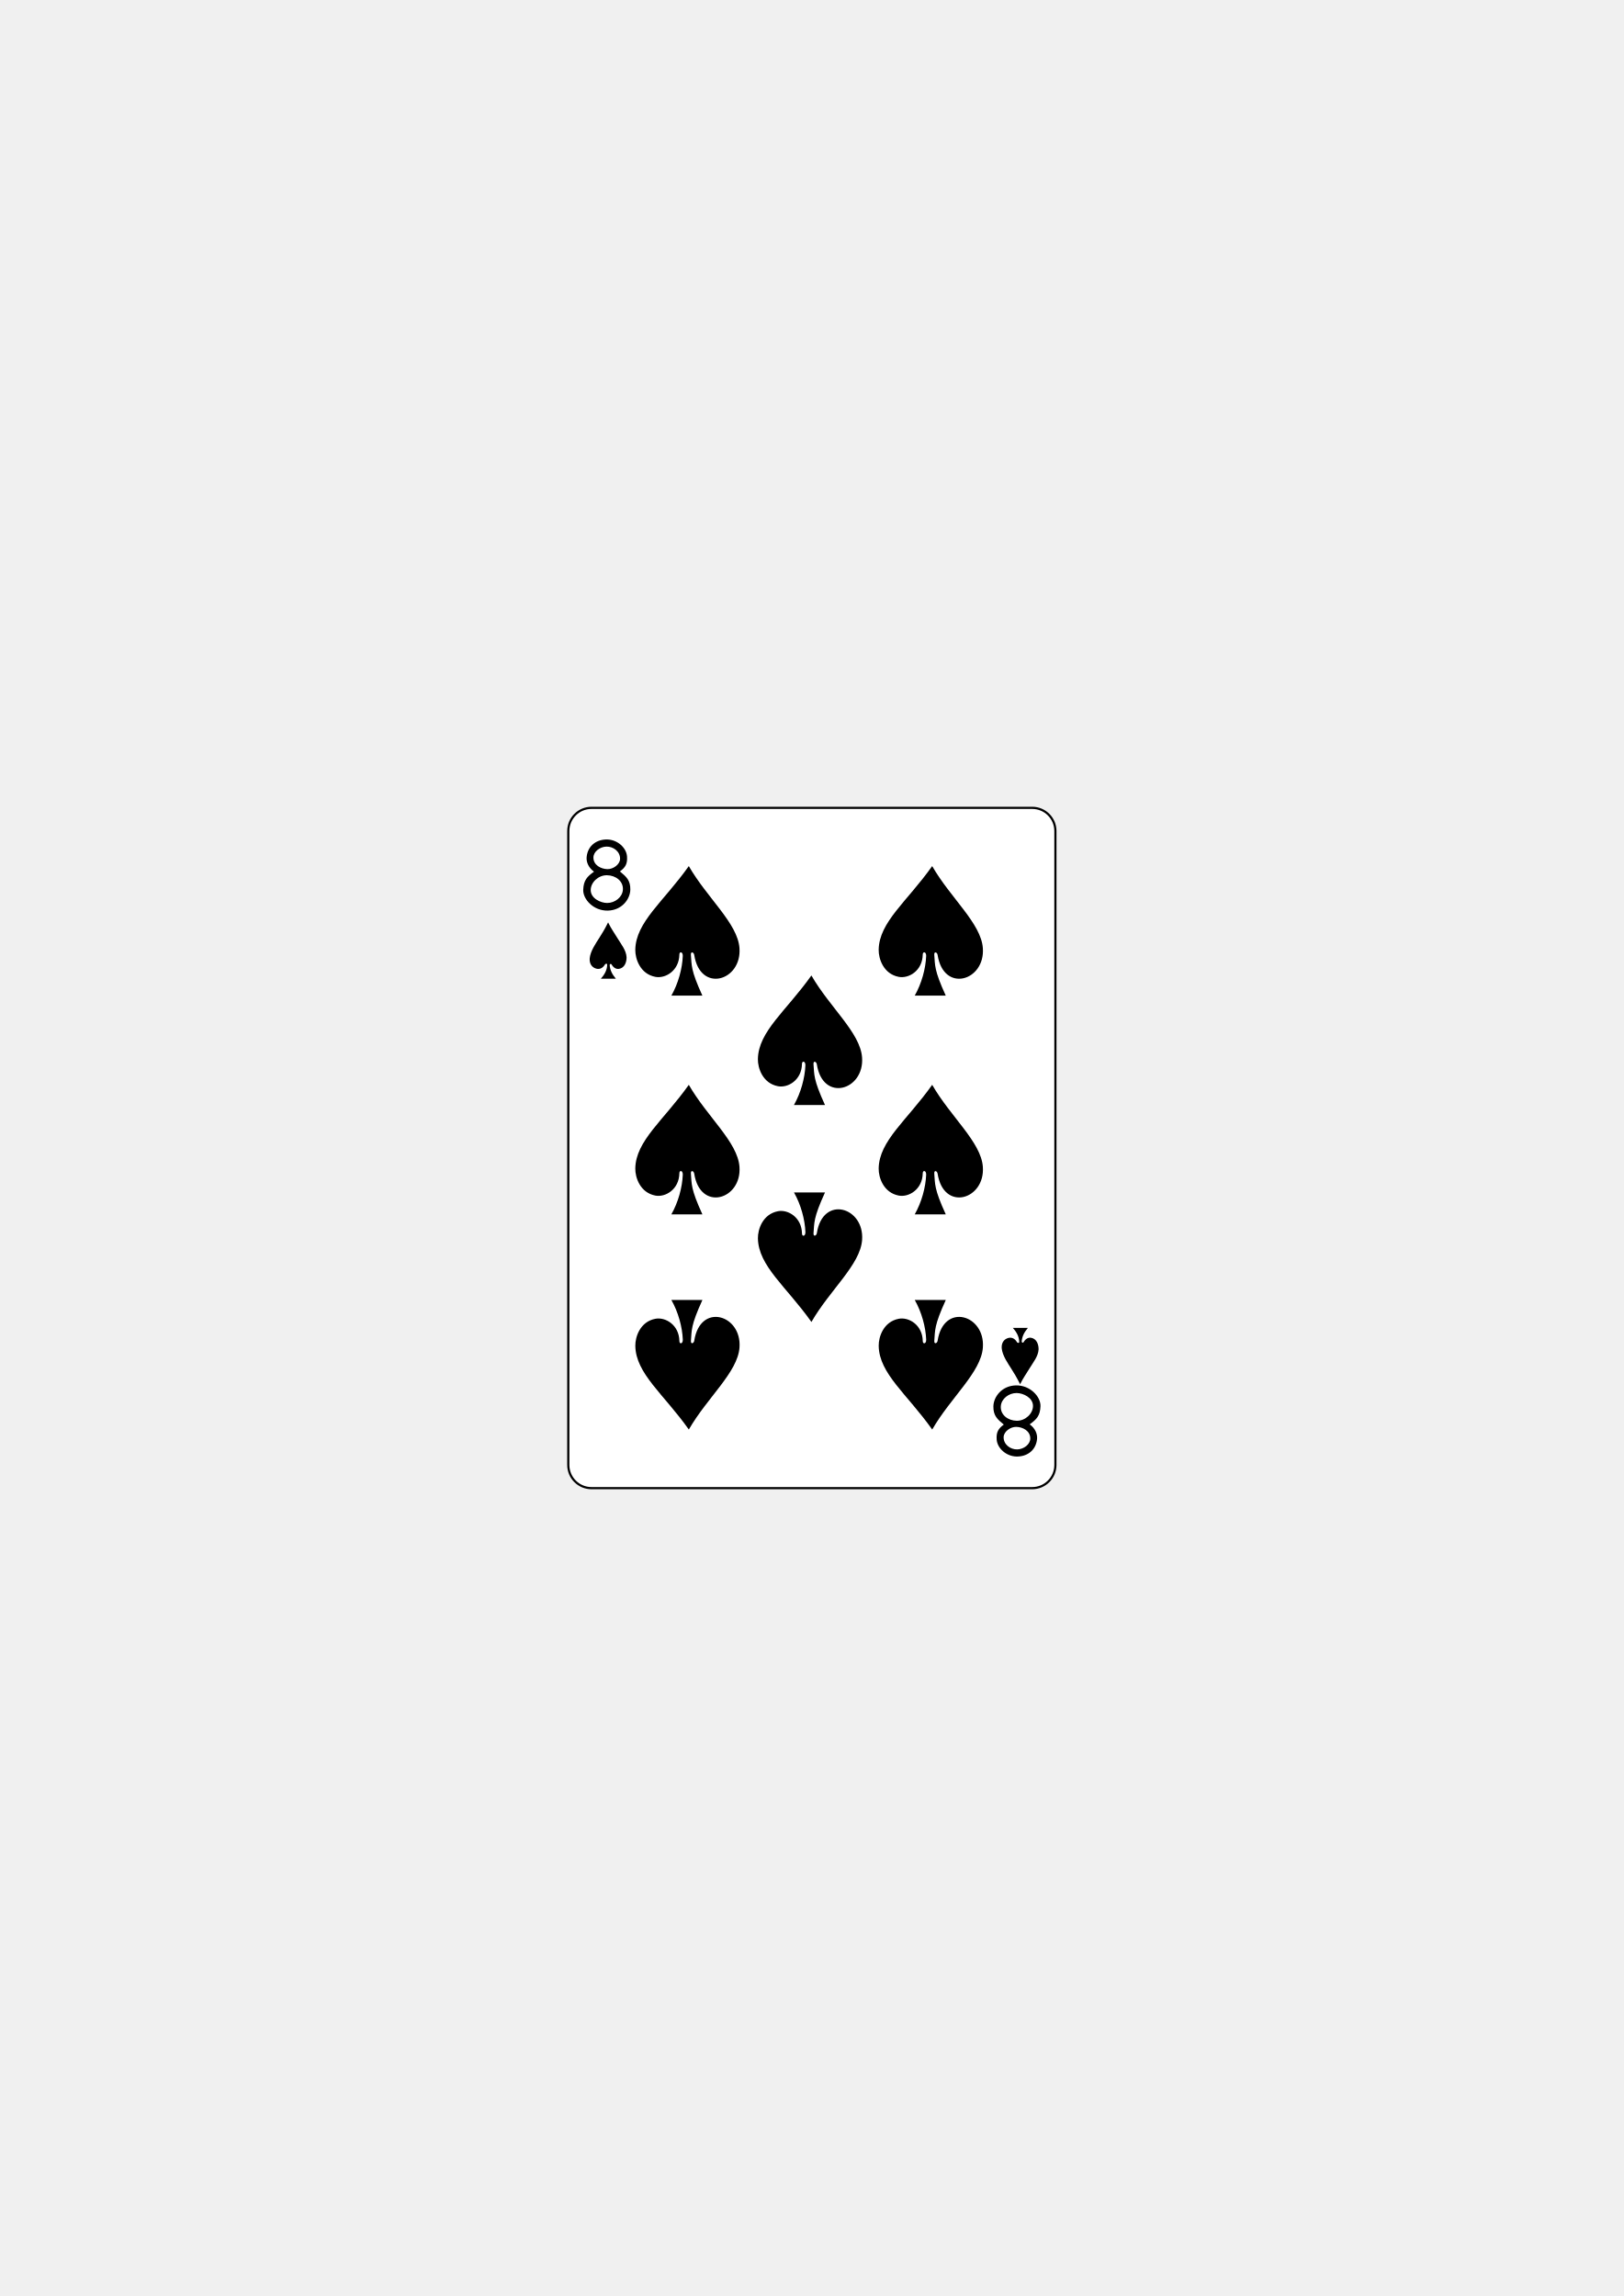
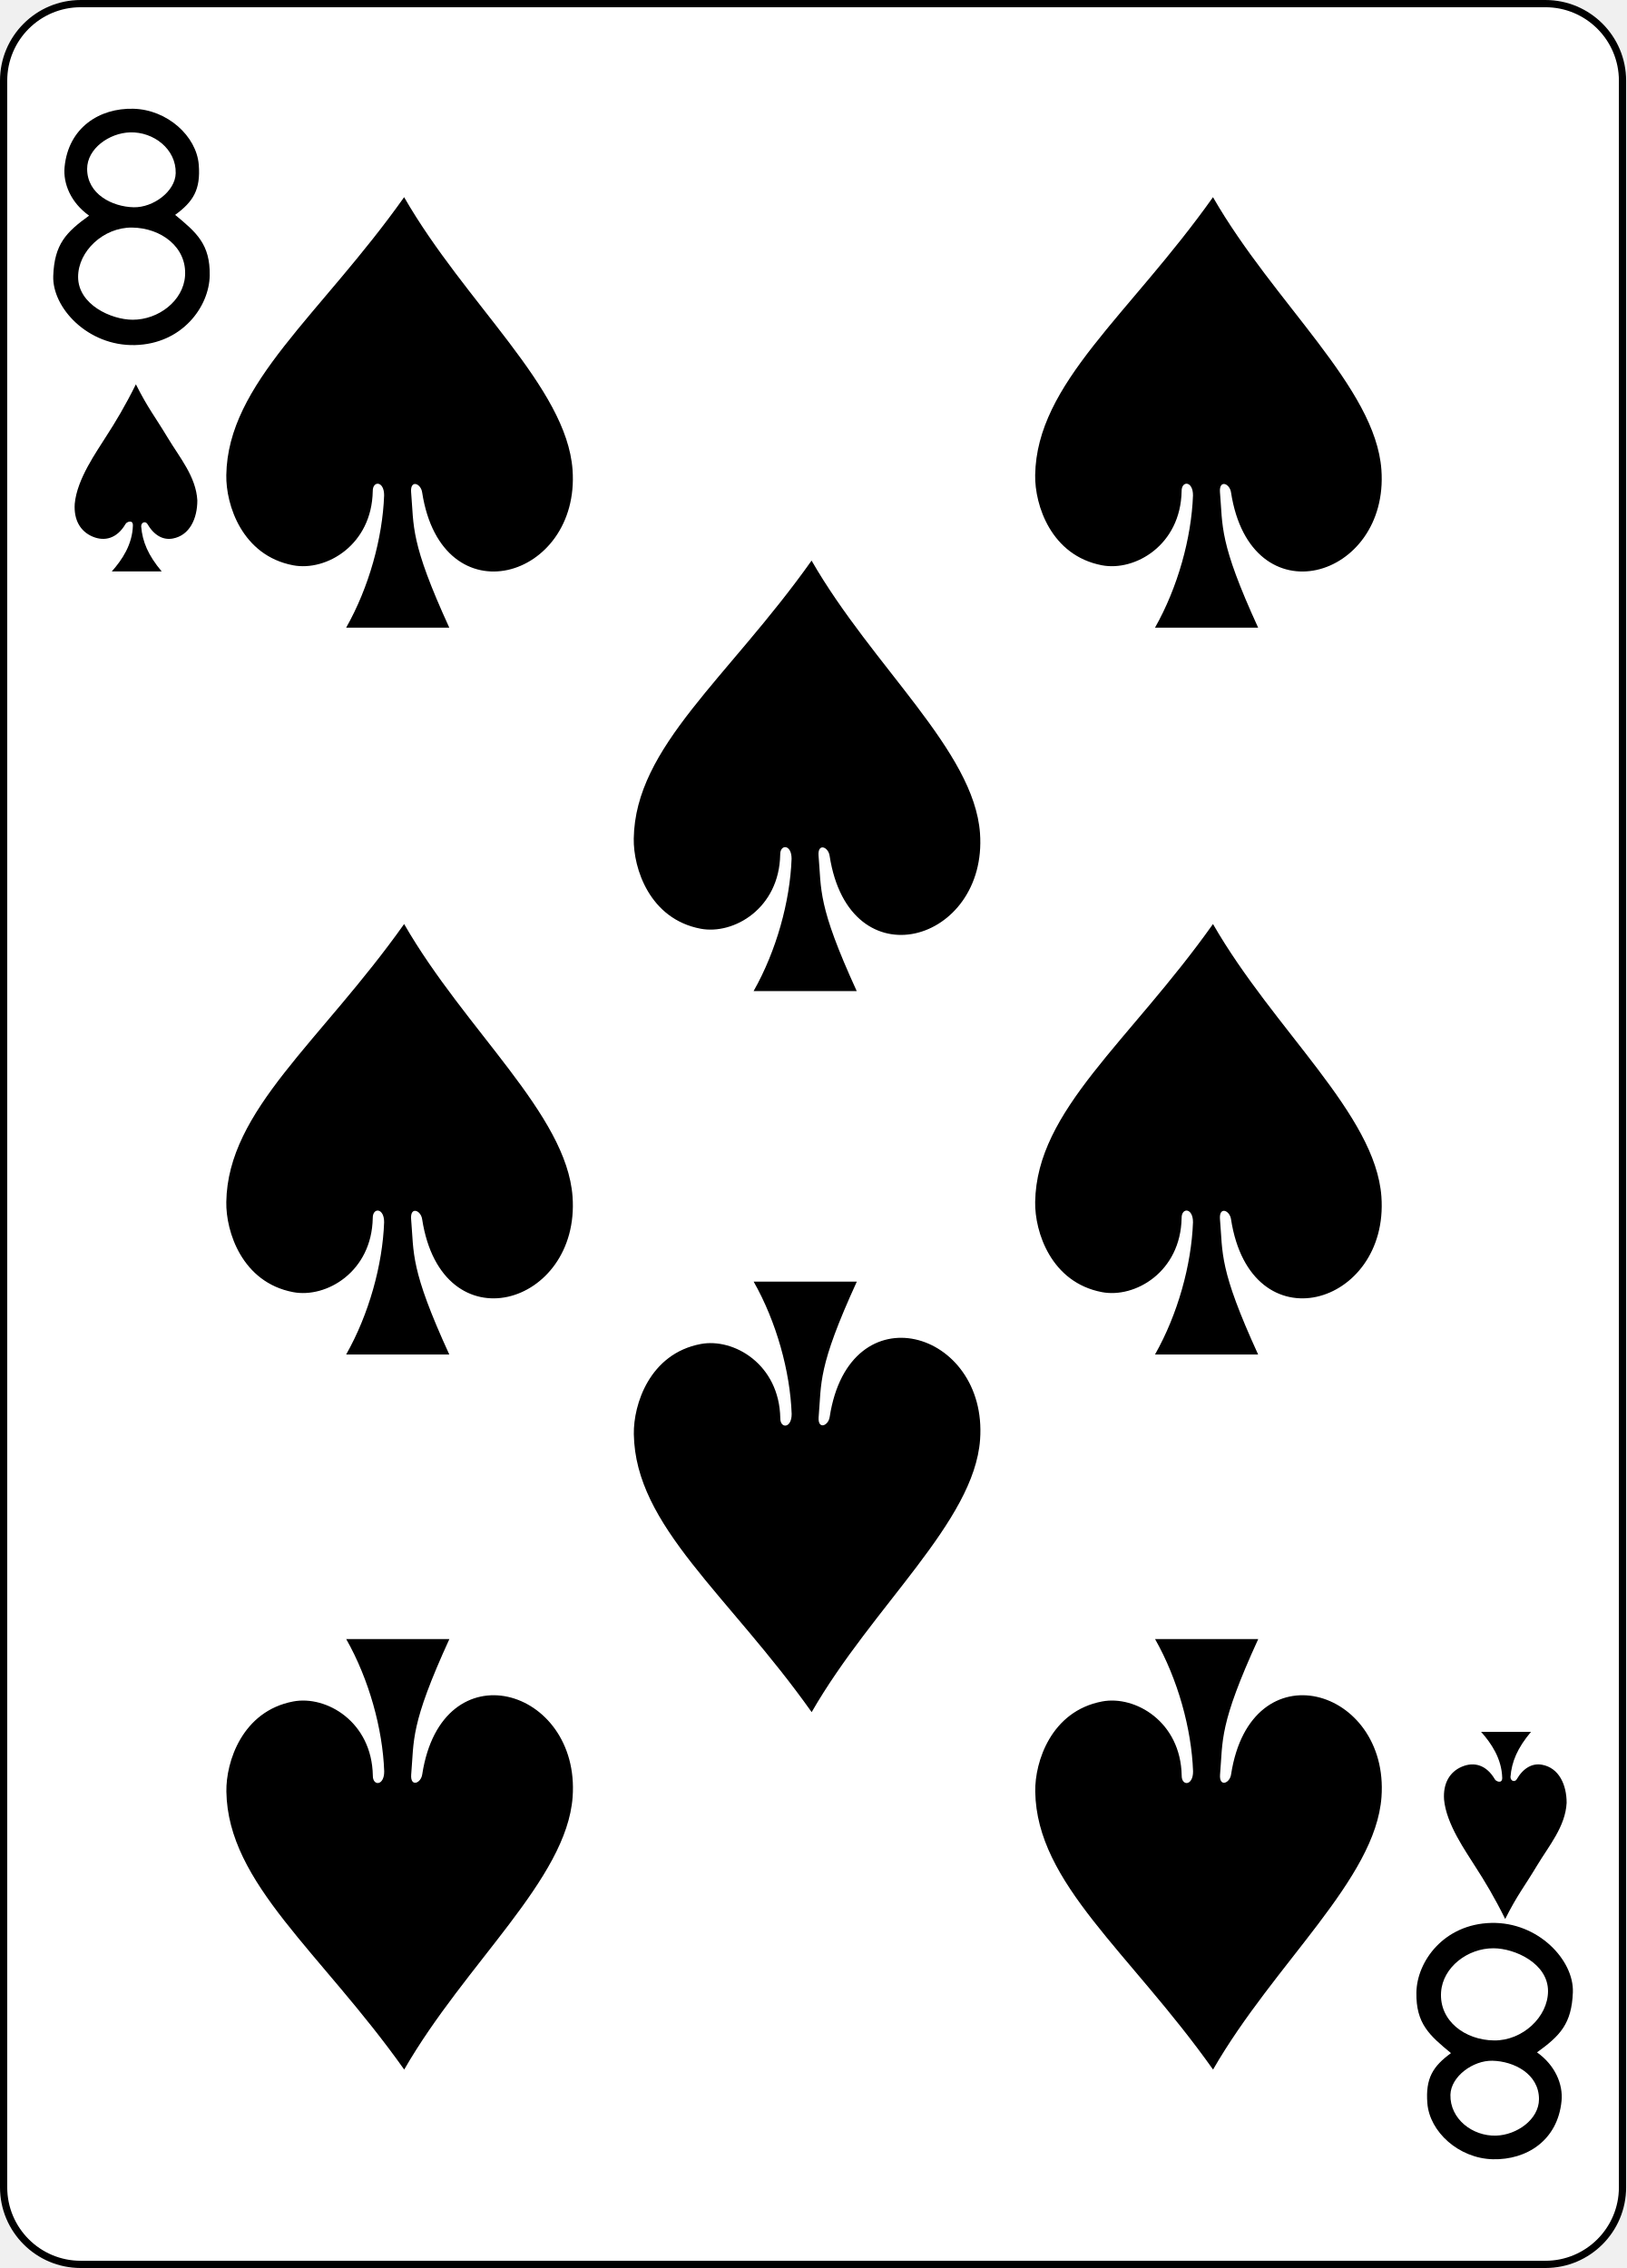
- <svg xmlns="http://www.w3.org/2000/svg" width="744.094" height="1052.362" id="svg4423" version="1.1">
-   <defs id="defs4425" />
+ <svg xmlns="http://www.w3.org/2000/svg" version="1.2" baseProfile="tiny" id="svg4423" x="0px" y="0px" width="224.226px" height="312.809px" viewBox="259.935 369.777 224.226 312.809" overflow="inherit" xml:space="preserve">
  <g id="layer1">
-     <g transform="translate(-937.54,-219.6759)" id="g3625" style="display:inline">
+     <g id="g3625" transform="translate(-937.54,-219.6759)">
      <g id="g8172">
-         <g id="g8836-8" style="display:inline" transform="translate(-5059.956,3024.952)">
-           <rect ry="10.63" rx="10.63" style="fill:#ffffff;fill-opacity:1;stroke:#000000;stroke-width:0.997;stroke-miterlimit:4;stroke-opacity:1;stroke-dasharray:none;display:inline" id="rect6361-4" width="223.228" height="311.811" x="6257.929" y="-2435" />
+         <g id="g8836-8" transform="translate(-5059.956,3024.952)">
+           <path id="rect6361-4" fill="#FFFFFF" stroke="#000000" stroke-width="0.997" d="M6268.559-2435h201.969      c5.871,0,10.631,4.759,10.631,10.63v290.551c0,5.871-4.76,10.631-10.631,10.631h-201.969c-5.871,0-10.63-4.76-10.63-10.631      v-290.551C6257.929-2430.241,6262.688-2435,6268.559-2435z" />
          <g id="g8646-0" transform="matrix(0.3010621,0,0,0.3010621,5370.094,-1979.932)">
-             <path style="fill:#000000;fill-opacity:1;display:inline" d="m 2971.742,-1386.815 c 0.532,-14.533 5.882,-19.991 16.421,-27.6 -8.406,-5.963 -11.95,-14.736 -11.234,-22.212 1.732,-18.092 15.976,-27.144 31.505,-26.75 15.529,0.394 28.913,12.501 29.957,25.649 0.908,11.437 -2.559,16.948 -10.82,22.969 9.808,8.11 16.078,13.452 15.84,27.769 -0.238,14.316 -12.641,31.355 -34.261,31.878 -21.62,0.523 -37.94,-17.169 -37.408,-31.703 z m 60.362,0.048 c 0.927,-13.161 -10.922,-22.04 -24.292,-22.178 -13.028,-0.135 -24.683,10.784 -24.685,22.599 0,12.692 15.158,19.586 24.948,19.623 11.899,0.044 23.23,-8.71 24.029,-20.044 z m -4.278,-47.078 c 0.259,-11.086 -10.154,-19.031 -20.888,-18.711 -9.551,0.284 -19.667,7.443 -19.672,16.71 -0.01,11.592 11.5,17.38 21.314,17.598 8.903,0.198 19.051,-7.223 19.246,-15.597 z" id="path7112-7" />
-             <path id="path7128-6" d="m 3667.748,-600.564 c -0.532,14.533 -5.882,19.991 -16.421,27.6 8.406,5.963 11.95,14.736 11.234,22.212 -1.732,18.092 -15.976,27.144 -31.505,26.75 -15.529,-0.394 -28.913,-12.501 -29.957,-25.649 -0.908,-11.437 2.559,-16.948 10.82,-22.969 -9.808,-8.11 -16.078,-13.452 -15.84,-27.769 0.238,-14.316 12.641,-31.355 34.261,-31.878 21.62,-0.523 37.94,17.169 37.408,31.703 z m -60.362,-0.048 c -0.927,13.161 10.922,22.04 24.292,22.178 13.028,0.135 24.683,-10.784 24.685,-22.599 0,-12.692 -15.158,-19.586 -24.948,-19.623 -11.899,-0.044 -23.23,8.71 -24.029,20.044 z m 4.278,47.078 c -0.259,11.086 10.154,19.031 20.888,18.711 9.551,-0.284 19.667,-7.443 19.672,-16.71 0.01,-11.592 -11.5,-17.38 -21.314,-17.598 -8.903,-0.198 -19.051,7.223 -19.246,15.597 z" style="fill:#000000;fill-opacity:1;display:inline" />
+             <path id="path7112-7" d="M2971.742-1386.815       c0.532-14.535,5.883-19.991,16.421-27.601c-8.406-5.962-11.95-14.736-11.235-22.213c1.732-18.092,15.977-27.144,31.506-26.749       c15.528,0.394,28.913,12.501,29.956,25.648c0.908,11.437-2.559,16.947-10.82,22.97c9.809,8.109,16.078,13.452,15.839,27.77       c-0.237,14.315-12.641,31.354-34.26,31.876c-21.62,0.526-37.939-17.169-37.407-31.701H2971.742z M3032.104-1386.769       c0.928-13.16-10.923-22.038-24.292-22.177c-13.029-0.133-24.683,10.785-24.685,22.599c0,12.693,15.158,19.589,24.948,19.625       C3019.975-1366.681,3031.305-1375.432,3032.104-1386.769L3032.104-1386.769z M3027.826-1433.845       c0.258-11.085-10.155-19.031-20.888-18.711c-9.551,0.284-19.667,7.443-19.673,16.71c-0.01,11.593,11.501,17.38,21.314,17.597       C3017.483-1418.052,3027.63-1425.473,3027.826-1433.845z" />
+             <path id="path7128-6" d="M3667.751-600.563       c-0.532,14.532-5.884,19.988-16.426,27.598c8.408,5.962,11.95,14.74,11.236,22.213c-1.732,18.094-15.979,27.143-31.503,26.748       c-15.531-0.389-28.915-12.501-29.959-25.645c-0.908-11.437,2.563-16.952,10.821-22.972       c-9.809-8.109-16.076-13.448-15.842-27.766c0.24-14.318,12.644-31.354,34.26-31.879c21.623-0.525,37.938,17.172,37.407,31.704       H3667.751z M3607.386-600.615c-0.928,13.163,10.925,22.044,24.295,22.181c13.027,0.136,24.678-10.782,24.685-22.602       c0-12.689-15.161-19.586-24.951-19.618C3619.517-620.7,3608.184-611.948,3607.386-600.615L3607.386-600.615z M3611.667-553.535       c-0.26,11.087,10.153,19.034,20.883,18.71c9.556-0.279,19.67-7.441,19.677-16.705c0.006-11.593-11.502-17.38-21.318-17.6       C3622.008-569.332,3611.862-561.911,3611.667-553.535z" />
          </g>
        </g>
      </g>
-       <path id="path3222" d="m 1250.443,657.786 c 0.015,-2.026 -1.587,-2.064 -1.569,-0.586 -0.134,7.429 -6.417,11.086 -10.981,10.219 -7.036,-1.338 -9.282,-8.322 -9.215,-12.435 0.207,-12.696 12.988,-22.058 24.52,-38.335 8.45,14.691 22.397,26.23 23.223,37.586 1.098,15.098 -18.009,20.73 -20.737,3.133 -0.176,-1.243 -1.64,-1.801 -1.526,-0.065 0.414,4.823 -0.175,6.831 5.266,18.719 l -14.222,0 c 3.15,-5.555 5.025,-12.375 5.24,-18.236 z" style="fill:#000000;fill-opacity:1;display:inline" />
-       <path id="path3224" d="m 1361.975,657.786 c 0.015,-2.026 -1.587,-2.064 -1.569,-0.586 -0.134,7.429 -6.417,11.086 -10.981,10.219 -7.036,-1.338 -9.282,-8.322 -9.215,-12.435 0.207,-12.696 12.988,-22.058 24.52,-38.335 8.45,14.691 22.397,26.23 23.223,37.586 1.098,15.098 -18.009,20.73 -20.737,3.133 -0.176,-1.243 -1.64,-1.801 -1.526,-0.065 0.414,4.823 -0.175,6.831 5.266,18.719 l -14.222,0 c 3.15,-5.555 5.025,-12.375 5.24,-18.236 z" style="fill:#000000;fill-opacity:1;display:inline" />
-       <path id="path3226" d="m 1306.626,707.91 c 0.015,-2.026 -1.587,-2.064 -1.569,-0.586 -0.134,7.429 -6.417,11.086 -10.981,10.219 -7.036,-1.338 -9.282,-8.322 -9.215,-12.435 0.207,-12.696 12.988,-22.058 24.52,-38.335 8.45,14.691 22.397,26.23 23.223,37.586 1.098,15.098 -18.009,20.73 -20.737,3.133 -0.176,-1.243 -1.64,-1.801 -1.526,-0.065 0.414,4.823 -0.175,6.831 5.266,18.719 l -14.222,0 c 3.15,-5.555 5.025,-12.375 5.24,-18.236 z" style="fill:#000000;fill-opacity:1;display:inline" />
-       <path id="path3228" d="m 1250.443,758.034 c 0.015,-2.026 -1.587,-2.064 -1.569,-0.586 -0.134,7.429 -6.417,11.086 -10.981,10.219 -7.036,-1.338 -9.282,-8.322 -9.215,-12.435 0.207,-12.696 12.988,-22.058 24.52,-38.335 8.45,14.691 22.397,26.23 23.223,37.586 1.098,15.098 -18.009,20.73 -20.737,3.133 -0.176,-1.243 -1.64,-1.801 -1.526,-0.065 0.414,4.823 -0.175,6.831 5.266,18.719 l -14.222,0 c 3.15,-5.555 5.025,-12.375 5.24,-18.236 z" style="fill:#000000;fill-opacity:1;display:inline" />
-       <path id="path3230" d="m 1361.975,758.034 c 0.015,-2.026 -1.587,-2.064 -1.569,-0.586 -0.134,7.429 -6.417,11.086 -10.981,10.219 -7.036,-1.338 -9.282,-8.322 -9.215,-12.435 0.207,-12.696 12.988,-22.058 24.52,-38.335 8.45,14.691 22.397,26.23 23.223,37.586 1.098,15.098 -18.009,20.73 -20.737,3.133 -0.176,-1.243 -1.64,-1.801 -1.526,-0.065 0.414,4.823 -0.175,6.831 5.266,18.719 l -14.222,0 c 3.15,-5.555 5.025,-12.375 5.24,-18.236 z" style="fill:#000000;fill-opacity:1;display:inline" />
-       <path id="path3298" d="m 1361.986,833.757 c 0.015,2.026 -1.587,2.064 -1.569,0.586 -0.134,-7.429 -6.417,-11.086 -10.981,-10.219 -7.036,1.338 -9.282,8.322 -9.215,12.435 0.207,12.696 12.988,22.058 24.52,38.335 8.45,-14.691 22.397,-26.23 23.223,-37.586 1.098,-15.098 -18.009,-20.73 -20.737,-3.133 -0.176,1.243 -1.64,1.801 -1.526,0.065 0.414,-4.823 -0.175,-6.831 5.266,-18.719 l -14.222,0 c 3.15,5.555 5.025,12.375 5.24,18.236 z" style="fill:#000000;fill-opacity:1;display:inline" />
-       <path id="path3300" d="m 1306.637,784.458 c 0.015,2.026 -1.587,2.064 -1.569,0.586 -0.134,-7.429 -6.417,-11.086 -10.981,-10.219 -7.036,1.338 -9.282,8.322 -9.215,12.435 0.207,12.696 12.988,22.058 24.52,38.335 8.45,-14.691 22.397,-26.23 23.223,-37.586 1.098,-15.098 -18.009,-20.73 -20.737,-3.133 -0.176,1.243 -1.64,1.801 -1.526,0.065 0.414,-4.823 -0.175,-6.831 5.266,-18.719 l -14.222,0 c 3.15,5.555 5.025,12.375 5.24,18.236 z" style="fill:#000000;fill-opacity:1;display:inline" />
-       <path id="path3302" d="m 1250.454,833.757 c 0.015,2.026 -1.587,2.064 -1.569,0.586 -0.134,-7.429 -6.417,-11.086 -10.981,-10.219 -7.036,1.338 -9.282,8.322 -9.215,12.435 0.207,12.696 12.988,22.058 24.52,38.335 8.45,-14.691 22.397,-26.23 23.223,-37.586 1.098,-15.098 -18.009,-20.73 -20.737,-3.133 -0.176,1.243 -1.64,1.801 -1.526,0.065 0.414,-4.823 -0.175,-6.831 5.266,-18.719 l -14.222,0 c 3.15,5.555 5.025,12.375 5.24,18.236 z" style="fill:#000000;fill-opacity:1;display:inline" />
-       <path id="path3322" d="m 1215.8,661.918 c 0.01,-0.872 -0.895,-0.465 -1.018,-0.19 -1.163,1.986 -2.865,2.448 -4.548,1.732 -1.667,-0.709 -2.604,-2.28 -2.454,-4.522 0.31,-3.438 3.035,-7.2 4.355,-9.326 1.252,-1.93 2.628,-4.222 4.077,-7.154 1.697,3.363 2.559,4.321 4.405,7.391 1.626,2.704 3.893,5.353 4.067,8.622 0,2.485 -1.046,4.832 -3.399,5.259 -1.331,0.242 -2.579,-0.442 -3.504,-2.037 -0.282,-0.407 -0.849,-0.195 -0.839,0.362 0.165,2.093 0.955,3.983 2.829,6.212 l -6.887,0 c 1.41,-1.576 2.849,-3.704 2.915,-6.349 z" style="fill:#000000;fill-opacity:1;display:inline" />
-       <path style="fill:#000000;fill-opacity:1;display:inline" d="m 1404.616,834.663 c 0.01,0.872 -0.895,0.465 -1.018,0.19 -1.163,-1.986 -2.865,-2.448 -4.548,-1.732 -1.667,0.709 -2.604,2.28 -2.454,4.522 0.31,3.438 3.035,7.2 4.355,9.326 1.252,1.93 2.628,4.222 4.077,7.154 1.697,-3.363 2.559,-4.321 4.405,-7.392 1.626,-2.704 3.893,-5.353 4.067,-8.622 0,-2.485 -1.046,-4.832 -3.399,-5.259 -1.331,-0.242 -2.579,0.442 -3.504,2.037 -0.282,0.407 -0.849,0.195 -0.839,-0.362 0.165,-2.093 0.955,-3.983 2.829,-6.212 l -6.887,0 c 1.41,1.576 2.849,3.704 2.915,6.349 z" id="path3346" />
+       <path id="path3222" d="M1250.442,657.785    c0.016-2.025-1.586-2.064-1.568-0.585c-0.134,7.429-6.417,11.086-10.98,10.219c-7.036-1.338-9.282-8.322-9.215-12.436    c0.207-12.696,12.988-22.059,24.521-38.335c8.45,14.69,22.397,26.229,23.223,37.586c1.098,15.098-18.009,20.729-20.737,3.133    c-0.176-1.243-1.64-1.801-1.525-0.065c0.414,4.823-0.176,6.832,5.266,18.72h-14.222    C1248.353,670.467,1250.229,663.647,1250.442,657.785L1250.442,657.785z" />
+       <path id="path3224" d="M1361.976,657.785    c0.014-2.025-1.588-2.064-1.568-0.585c-0.135,7.429-6.418,11.086-10.982,10.219c-7.035-1.338-9.281-8.322-9.213-12.436    c0.207-12.696,12.986-22.059,24.52-38.335c8.449,14.69,22.396,26.229,23.223,37.586c1.098,15.098-18.01,20.729-20.736,3.133    c-0.176-1.243-1.641-1.801-1.527-0.065c0.416,4.823-0.174,6.832,5.266,18.72h-14.221    C1359.884,670.467,1361.761,663.647,1361.976,657.785L1361.976,657.785z" />
+       <path id="path3226" d="M1306.626,707.91    c0.015-2.026-1.587-2.064-1.568-0.586c-0.135,7.429-6.417,11.086-10.98,10.219c-7.037-1.338-9.282-8.322-9.215-12.436    c0.207-12.696,12.987-22.059,24.52-38.335c8.45,14.691,22.397,26.229,23.223,37.586c1.098,15.099-18.01,20.729-20.736,3.133    c-0.176-1.243-1.641-1.801-1.527-0.065c0.416,4.823-0.174,6.832,5.266,18.72h-14.221    C1304.536,720.591,1306.411,713.772,1306.626,707.91L1306.626,707.91z" />
+       <path id="path3228" d="M1250.442,758.035    c0.016-2.025-1.586-2.064-1.568-0.586c-0.134,7.428-6.417,11.086-10.98,10.219c-7.036-1.338-9.282-8.322-9.215-12.436    c0.207-12.697,12.988-22.059,24.521-38.335c8.45,14.691,22.397,26.23,23.223,37.585c1.098,15.1-18.009,20.73-20.737,3.133    c-0.176-1.242-1.64-1.801-1.525-0.064c0.414,4.822-0.176,6.832,5.266,18.719h-14.222    C1248.353,770.714,1250.229,763.896,1250.442,758.035L1250.442,758.035z" />
+       <path id="path3230" d="M1361.976,758.035    c0.014-2.025-1.588-2.064-1.568-0.586c-0.135,7.428-6.418,11.086-10.982,10.219c-7.035-1.338-9.281-8.322-9.213-12.436    c0.207-12.697,12.986-22.059,24.52-38.335c8.449,14.691,22.396,26.23,23.223,37.585c1.098,15.1-18.01,20.73-20.736,3.133    c-0.176-1.242-1.641-1.801-1.527-0.064c0.416,4.822-0.174,6.832,5.266,18.719h-14.221    C1359.884,770.714,1361.761,763.896,1361.976,758.035L1361.976,758.035z" />
+       <path id="path3298" d="M1361.986,833.757    c0.016,2.025-1.586,2.064-1.568,0.586c-0.135-7.43-6.416-11.088-10.98-10.219c-7.035,1.338-9.281,8.322-9.215,12.436    c0.207,12.695,12.988,22.059,24.52,38.334c8.451-14.691,22.398-26.23,23.225-37.586c1.098-15.098-18.01-20.73-20.738-3.133    c-0.176,1.244-1.639,1.801-1.525,0.064c0.414-4.822-0.176-6.83,5.266-18.719h-14.223    C1359.896,821.076,1361.771,827.896,1361.986,833.757L1361.986,833.757z" />
+       <path id="path3300" d="M1306.637,784.459    c0.015,2.025-1.587,2.064-1.568,0.584c-0.135-7.428-6.417-11.086-10.981-10.219c-7.035,1.338-9.281,8.322-9.214,12.436    c0.207,12.697,12.987,22.059,24.52,38.336c8.451-14.691,22.398-26.23,23.224-37.586c1.098-15.098-18.01-20.73-20.738-3.133    c-0.176,1.242-1.639,1.801-1.525,0.064c0.414-4.822-0.176-6.83,5.266-18.719h-14.222    C1304.546,771.777,1306.422,778.597,1306.637,784.459L1306.637,784.459z" />
+       <path id="path3302" d="M1250.453,833.757    c0.016,2.025-1.587,2.064-1.568,0.586c-0.134-7.43-6.417-11.088-10.98-10.219c-7.036,1.338-9.282,8.322-9.215,12.436    c0.207,12.695,12.988,22.059,24.521,38.334c8.45-14.691,22.396-26.23,23.223-37.586c1.098-15.098-18.009-20.73-20.737-3.133    c-0.176,1.244-1.64,1.801-1.525,0.064c0.414-4.822-0.175-6.83,5.266-18.719h-14.222    C1248.363,821.076,1250.239,827.896,1250.453,833.757L1250.453,833.757z" />
+       <path id="path3322" d="M1215.8,661.918    c0.01-0.872-0.896-0.465-1.018-0.19c-1.163,1.985-2.865,2.447-4.548,1.731c-1.667-0.709-2.604-2.28-2.454-4.522    c0.31-3.438,3.035-7.199,4.355-9.326c1.252-1.93,2.628-4.222,4.077-7.153c1.697,3.362,2.559,4.32,4.405,7.391    c1.626,2.705,3.893,5.354,4.068,8.623c0,2.484-1.046,4.832-3.399,5.259c-1.332,0.242-2.579-0.441-3.504-2.036    c-0.282-0.407-0.849-0.195-0.839,0.361c0.165,2.094,0.956,3.983,2.83,6.212h-6.887    C1214.295,666.691,1215.733,664.563,1215.8,661.918L1215.8,661.918z" />
+       <path id="path3346" d="M1404.615,834.664    c0.012,0.871-0.895,0.465-1.018,0.189c-1.162-1.984-2.863-2.447-4.547-1.732c-1.668,0.711-2.605,2.281-2.455,4.523    c0.311,3.438,3.037,7.199,4.355,9.326c1.252,1.93,2.629,4.223,4.076,7.154c1.697-3.363,2.559-4.32,4.406-7.393    c1.625-2.703,3.893-5.352,4.066-8.621c0-2.486-1.045-4.832-3.398-5.26c-1.332-0.242-2.578,0.441-3.504,2.037    c-0.281,0.406-0.85,0.193-0.84-0.363c0.166-2.092,0.955-3.982,2.83-6.211h-6.887    C1403.111,829.89,1404.548,832.017,1404.615,834.664z" />
    </g>
  </g>
</svg>
